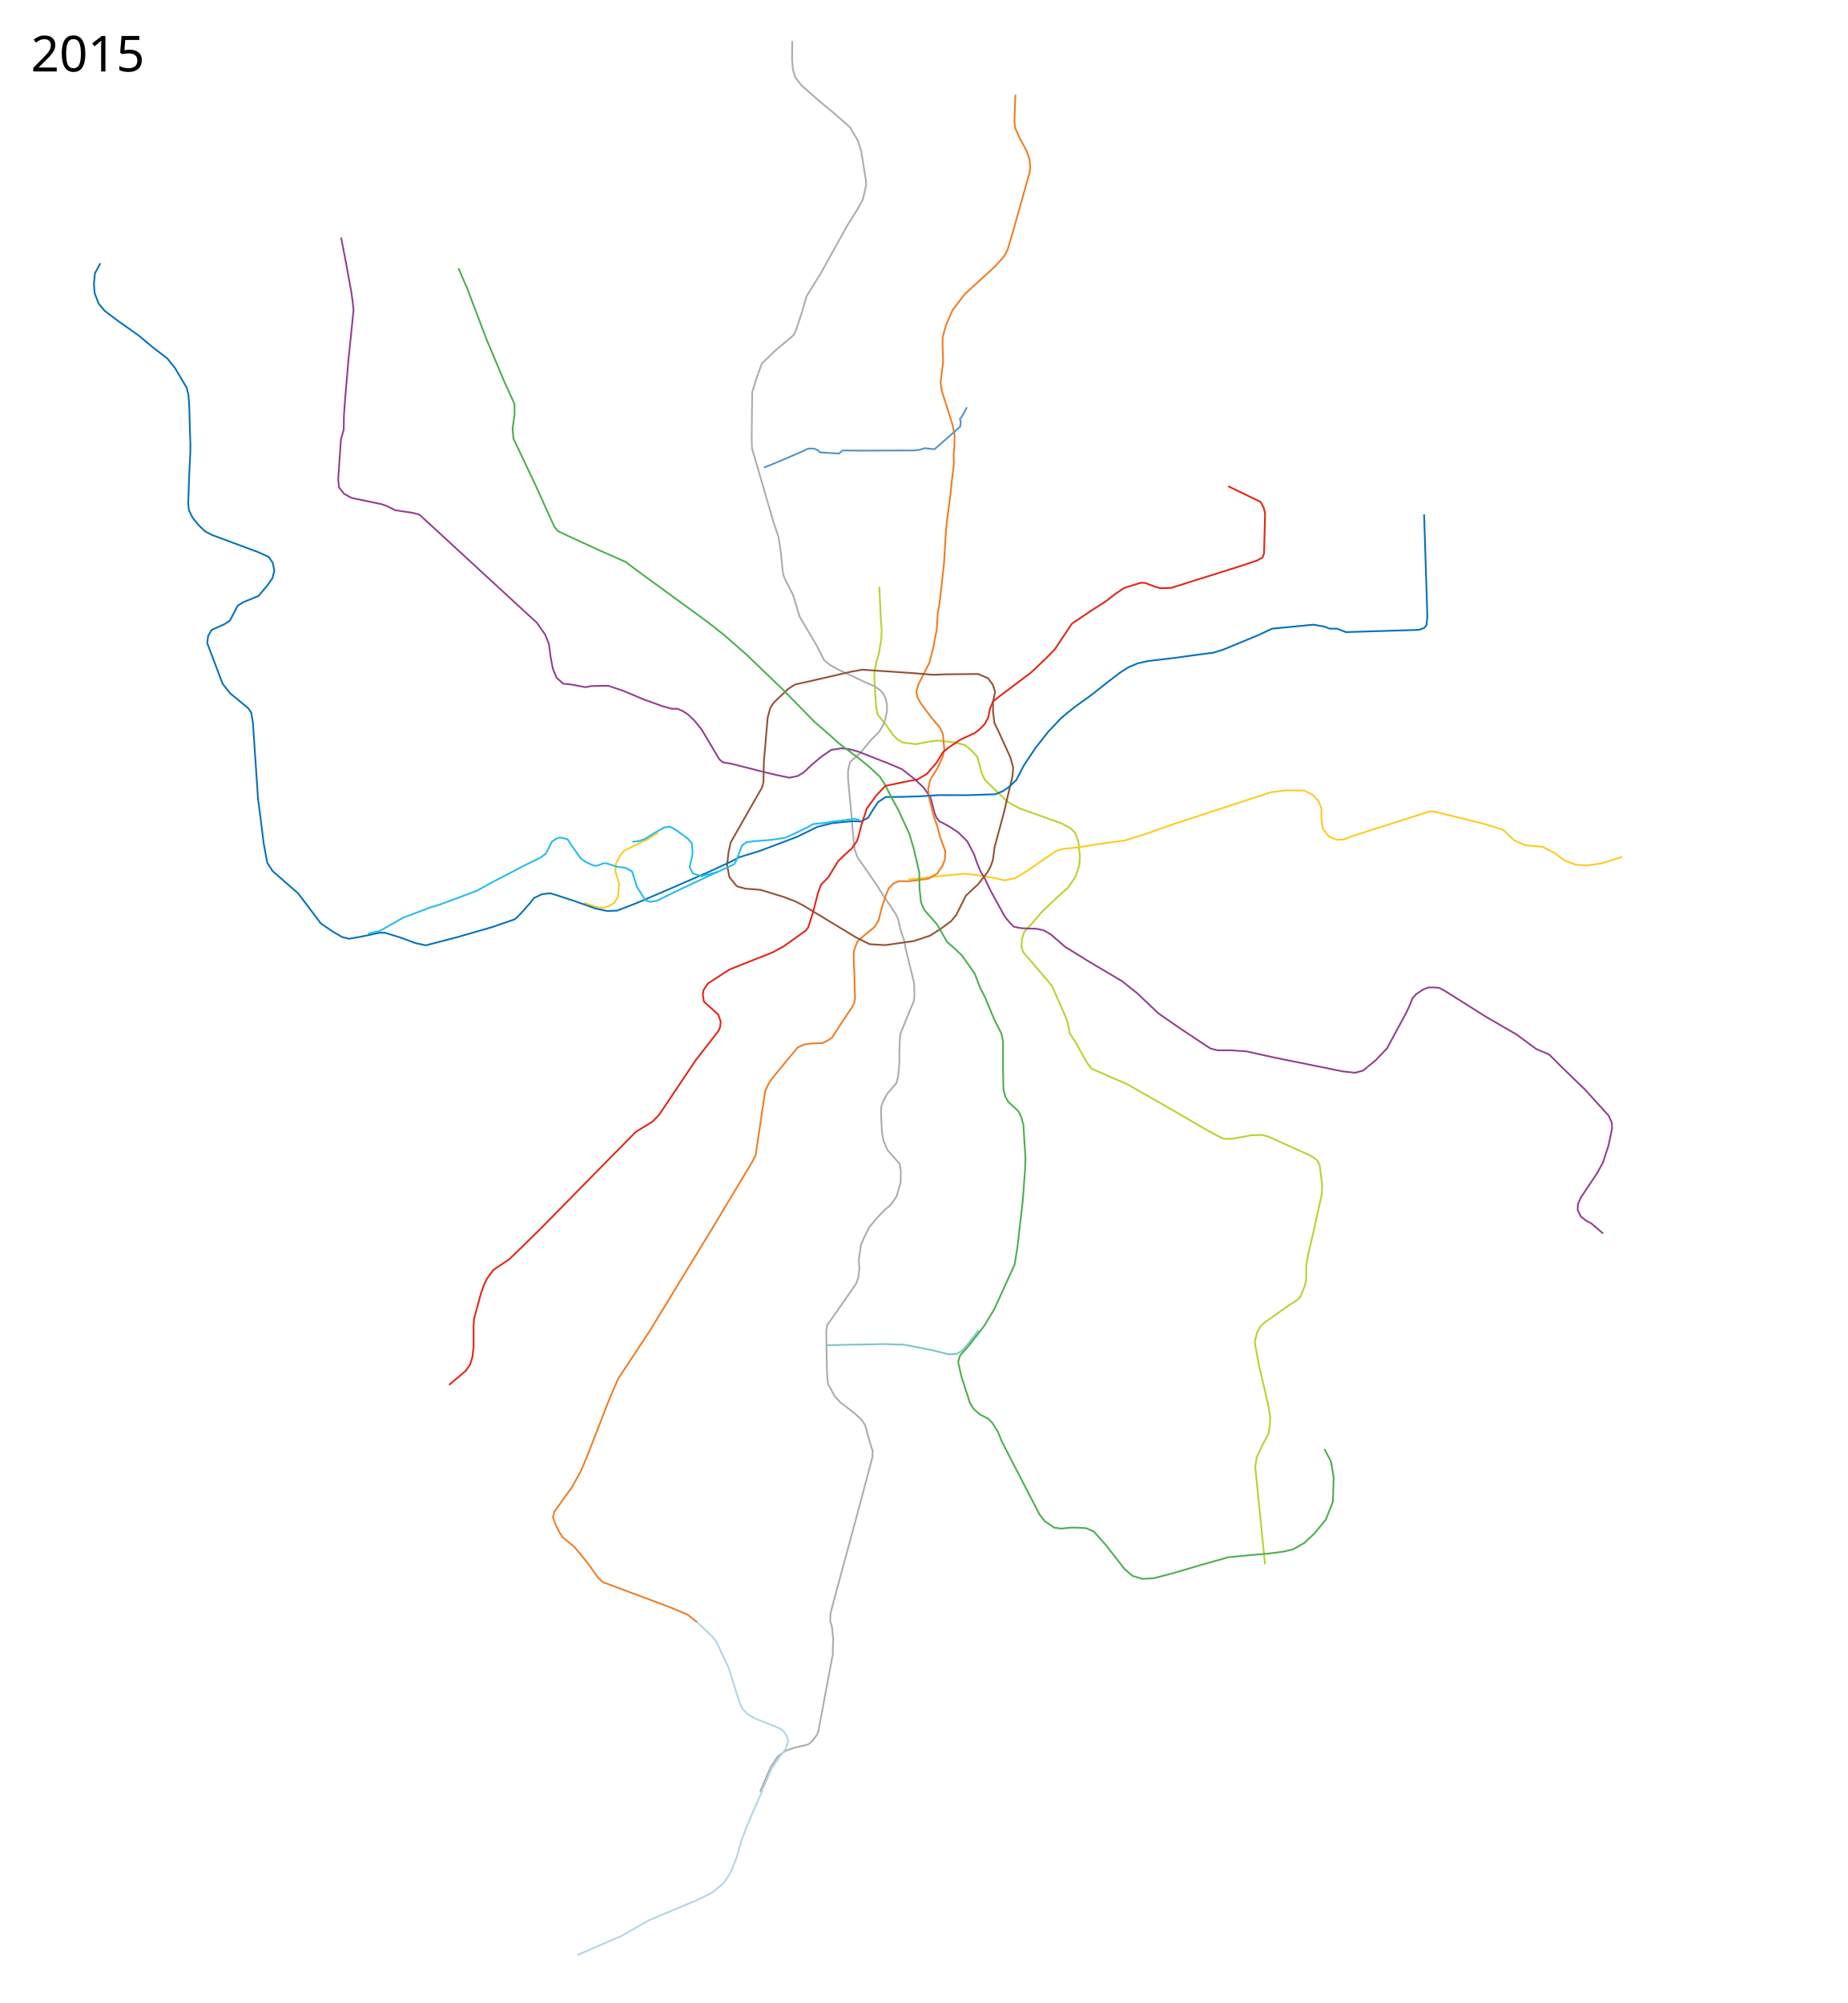
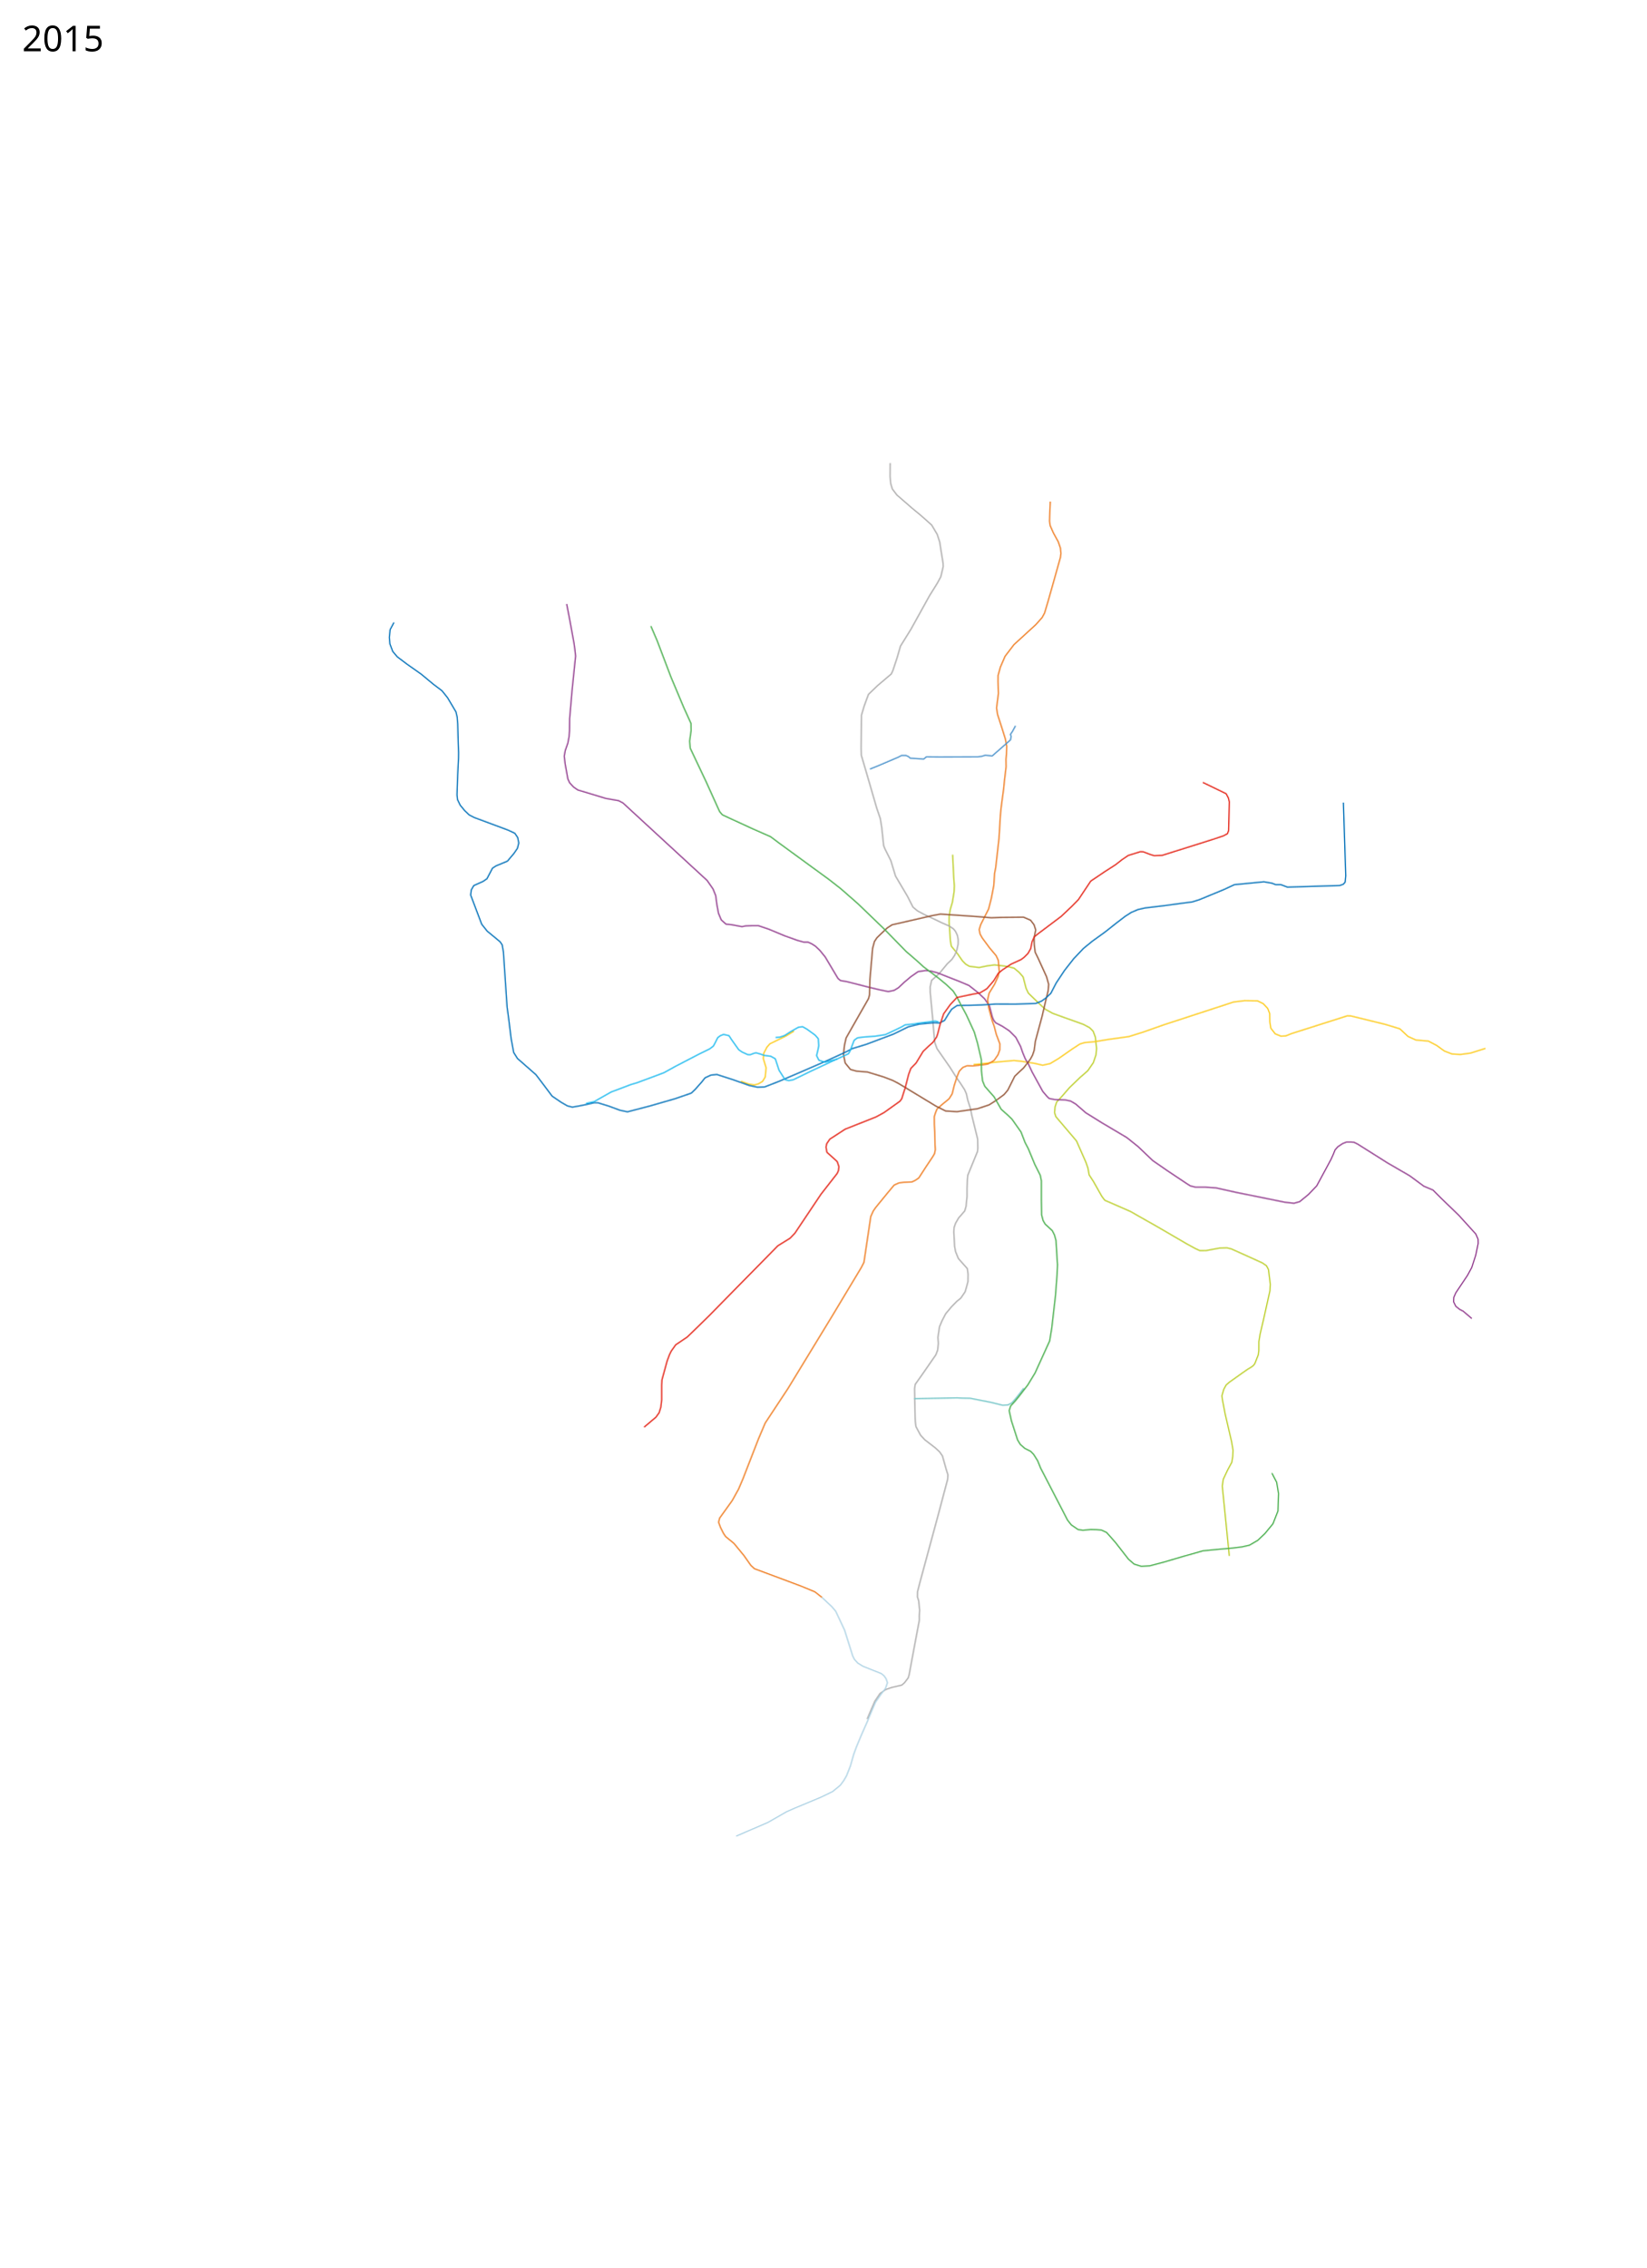
- <svg xmlns="http://www.w3.org/2000/svg" viewBox="0 -100 5350 5800" height="5800" width="5350">
+ <svg xmlns="http://www.w3.org/2000/svg" viewBox="-1300 -1850 6650 9150" height="9150" width="6650">
  <path d="M1691.5 2513.864l30.5 11 23.5 4 17-4.5 16.571-9.914 10.707-17.88 1.678-17.509 1.858-19.378-11.314-37.32 2-21.863 8.5-16 3.5-7.25 12.5-14.386 65.5-32 32-19.5" fill="none" stroke="#fdcb1e" stroke-width="5" stroke-linejoin="round" />
  <path d="M3663.858 4429.751l-28.358-281.887 4-27.5 17.487-37.186 17.086-31.443 3.685-23.371 1.304-24.838-6.118-35.662-25.944-111.5-11-57.5-2-15.5 7.5-26 9.5-17.5 12-10.5 52-37 21.5-15 15-9 9.5-7 6-8 13.828-35.242 2.228-17.159.186-36.1 5-30.27 13.758-58.73 26-116.5 1.444-26.214-7.444-59.285-8-15-15.975-11.225-23.525-10.775-102-46-18.5-4.5-30 1-54 10-25.367.197-18.275-8.456-34.358-18.741-123.656-72-39.844-22.5-27.888-15.828-35.348-20.189L3161 2994.364l-12-16-33.295-59.047-17.726-27.304-4.907-27.439-8.072-23.21-38.21-86.518-83.269-97.824-5.305-16.399 2.06-23.193 6.52-19.81 18.654-19.857 33.325-38.466 42.796-41.056 30.786-26.774 22.462-32.57 10.738-31.74 2.283-25.456-4.91-46.108-9.023-23.827-14.074-13.996-25.853-13.663-76.953-27.455-46.654-16.944-31.323-17.381-32.71-31.228-33.847-32.572-9.363-19.896-11.965-45.98-16.665-18.787-20-16.5-26.699-6.815-23.957-3.129-28.258-3.03-28.642 3.63-33.444 6.844-39.5-5-14.729-8.66-12.771-12.84-20.758-29.918-24.28-29.43-3.784-20.867-5.242-76.286.193-24.323 4.616-27.405 8.401-28.573 6.854-42.198 1-24-2.487-34.642-4.271-91.306" fill="none" stroke="#bdcf2e" stroke-width="5" stroke-linejoin="round" />
  <path d="M2201.5 5088.364l12-28.5 18.5-43 21.5-32 22.5-15.5 24.5-8.5 40.5-9.5 10.5-9 15.5-20 4-13 7.5-41 19-101.5 14.697-77.94-.182-16.974 1.328-23.668-3.893-37.479-4.95-15.44.5-21.5 9-35.5 73.5-271 39-147 1-18.5-6-18.5-16-57-11.5-16.5-18.5-17-41-31.5-17.5-19-18.5-34.5-2.5-19.5-1-21.5-2-112 2.5-17.5 27-38 56.5-81.5 7-18.5 3-27.5-1.803-24.017 6.415-43.224 10.388-24.258 14.5-28 22.5-27 22.5-23 16-13 17.5-25.5 5.5-19 6-22.5.5-29.5-3-22.5-14.5-16.5-21.5-24-11.5-28-4-22-3-57 1-18.5 6-17.5 12.5-21.5 24.5-28 5.379-18.718 1.671-18.06 2.233-21.45.036-32.161 1.292-34.233 1.622-19.255 39.33-96.11 1.216-13.71-.779-36.803-5-20.5-19-77-4.5-24.5-11.189-34.53-5.659-25.87-7.172-16.389-16.867-25.983-16.613-23.728-25.33-40.259-52.688-75.656-8.414-23.371-2.601-21.903-1.467-17.811-2.241-24.245-2.259-29.755-10.267-109.186-.259-23.503 5.914-26.262 30.112-26.55 32.5-39.5 19.896-19.05 11.005-16.95 8.497-21.099 4.927-23.258.241-17.815-3.271-17.043-7.216-15.413-8.099-10.315-16.944-11.672-30.423-13.384-43.613-20.802-28.543-13.228-25.957-13.957-18.387-15-22.113-43.513-48.5-82-19-62.5-23.93-47.692-5.099-13.062-7.5-71.733-5.97-37.013-14.5-42.5-44-151.5-18-61-1-28.5 1.5-134 10.5-35.5 9-25 8.926-23.672L2243 917.364l56-47.5 6.5-14 17-51.5 13.5-46.724 42-67.616 75.5-136.16 31.5-50.5 14-26 9.5-40.5-.5-14-8.5-52.5-5.026-32.745-10.28-31.182-22.362-37.62-44.517-39.513-35.573-29.285-60.242-52.284-18.5-24.371-6.556-22.216L2294 72.364l.5-53.5" fill="none" stroke="#adacac" stroke-width="5" stroke-linejoin="round" />
  <path d="M2631 2446.364l24.685-2.186 73.716-8.284 65.185-5.742 31.13 3.315 53.055 8.513 31.259 7.271 30.206-6.573 34.496-20.698 56.311-39.186 29.457-19.172 19-5.758 41-3.68 57-9.42 37.384-5.108 43.636-6.152 56.372-17.64 83.608-29.5 282.612-92.32 44.476-5.456 51.912.776 23.5 11.508 17.884 19.196 8.108 20.564.464 33.776 4.08 25.484 17.652 22.68 22.956 9.312 19.408-.956 23.948-9.564 224.5-71.5 14.5.5 139 34 59 18 32.5 30.5 32.238 14.632 50.262 4.368 33.5 17.5 31 22.5 31 12 33.5 2 41-5.5 60.5-19" fill="none" stroke="#fdcb1e" stroke-width="5" stroke-linejoin="round" />
-   <path d="M988 587.864l12.5 65 17 92.5 3.5 25 3 27.5-14.5 141-9.5 110.5-4 56-.5 39-8 27-8 117 2.5 23 14.5 18.5 22 12 86.5 18 14.5 5 25 12.5 52.5 8 18 5 19.5 18 259 238.5 61.5 56.5 24 34.5 10.798 27 4.763 36.116 6.47 35.035 11.03 26.581 19.439 17.268 21.5 2 43 8 15-3 25.5-1h25.5l41.5 14 63.5 26.5 51.5 18.5 27 7.5h17l14.5 6.5 15 9.5 18.5 17.5 21.5 26.5 51.5 86.5 10 8.5 26 4.5 92.5 23.5 38 9 36.65 7.603 23.745-4.957 17.198-10.427 24.169-22.716 27.126-22.745 28.397-19.732 30.685-4.513 22.302 2.642 23.986 6.414 89.242 34.93 39 16.5 35 27.5 28 26 20 29.5 11.5 44.5 5.5 13 7.94 10.097 27.487 14.404 28.189 18.6 25.474 25.522 19.513 37.198 8.53 24.905 10.31 24.831 12.057 19.944 16 34 42.5 77.5 16 19 9.5 9.5 22.5 4.5 43 1.5 21.5 4.5 20.5 12 41 35.5 63.5 39.5 102 60.5 44.5 35.5 60.5 57.5 57 39.5 78 52 16.5 10.5 20.5 5h38.5l44.5 3 81 18 197.5 40 36.5 4 23-6.5 36-29.5 33-34.5 57.5-106.5 9-20 7.5-18.5 11-12.5 19.5-13 15.5-6h18l12.5 1 15 7.5 120.5 76 89.28 51.753 56.833 41.857 37.248 15.744 34.56 34.56 69.505 67.2 68.737 75.65 9.216 21.12.384 16.512-9.984 48-16.128 49.537-17.28 31.873-46.849 69.888-8.448 19.2-.768 17.28 9.216 18.433 15.36 12.288 14.209 7.296 34.79 29.614" fill="none" stroke="#933f8f" stroke-width="5" stroke-linejoin="round" />
+   <path d="M988 587.864l12.5 65 17 92.5 3.5 25 3 27.5-14.5 141-9.5 110.5-.544 50.24-1.996 24.105-4.648 25.07-10.496 30.265-4.12 22.759 3.558 30.806 11.02 61.38 7.078 15.303 15.748 16.856 17.188 11.972 113.01 34.08 51.778 9.132 17.424 9.032 19.5 18 259 238.5 61.5 56.5 24 34.5 10.798 27 4.763 36.116 6.47 35.035 11.03 26.581 19.439 17.268 21.5 2 43 8 15-3 25.5-1h25.5l41.5 14 63.5 26.5 51.5 18.5 27 7.5h17l14.5 6.5 15 9.5 18.5 17.5 21.5 26.5 51.5 86.5 10 8.5 26 4.5 92.5 23.5 38 9 36.65 7.603 23.745-4.957 17.198-10.427 24.169-22.716 27.126-22.745 28.397-19.732 30.685-4.513 22.302 2.642 23.986 6.414 89.242 34.93 39 16.5 35 27.5 28 26 20 29.5 11.5 44.5 5.5 13 7.94 10.097 27.487 14.404 28.189 18.6 25.474 25.522 19.513 37.198 8.53 24.905 10.31 24.831 12.057 19.944 16 34 42.5 77.5 16 19 9.5 9.5 22.5 4.5 43 1.5 21.5 4.5 20.5 12 41 35.5 63.5 39.5 102 60.5 44.5 35.5 60.5 57.5 57 39.5 78 52 16.5 10.5 20.5 5h38.5l44.5 3 81 18 197.5 40 36.5 4 23-6.5 36-29.5 33-34.5 57.5-106.5 9-20 7.5-18.5 11-12.5 19.5-13 15.5-6h18l12.5 1 15 7.5 120.5 76 89.28 51.753 56.833 41.857 37.248 15.744 34.56 34.56 69.505 67.2 68.737 75.65 9.216 21.12.384 16.512-9.984 48-16.128 49.537-17.28 31.873-46.849 69.888-8.448 19.2-.768 17.28 9.216 18.433 15.36 12.288 14.209 7.296 34.79 29.614" fill="none" stroke="#933f8f" stroke-width="5" stroke-linejoin="round" />
  <path d="M2941 174.364l-2 48-1 31 2.5 18 13 29.5 19.492 35.376 8.812 25.436 2.196 21.688-2 16-26.5 94.5-23.5 83-14 47-10 18.5-25.5 28.5-88 80.5-36 47-19 44-9.298 33.711-.271 23.931 1.595 48.683-7.526 58.675 4 26 18.073 56.07 13.228 42.33 5.686 29.385-.987 33.715-2 19.5.513 29.747-6.517 54.925-3.413 34.957-5.298 39.142-4.785 36.729-3 30.5-5.556 92.758-13.444 118.742-4.5 23-3.139 48.728-9.861 51.772-11 43-31.844 63-6.345 20.47 3.639 18.021 8.55 15.509 30.073 40.6 26.172 31.111 8.759 18.758 1.496 18.03 2.5 26.5-4.5 20.5-14.5 31.5-22 36-6 26 4.16 32.329 7.141 27.387 6.699 24.285 8.5 24 8.5 32.5 14.43 38.34-.413 23.885-7.264 20.2-15.654 22.45-25.099 14.625-17.271 2.771-43.329 4.881-23.731-.596-16.785 6.685-14.444 15.086-8.414 20.884-11.87 36.388-8.238 34.013-12.384 19.979-28.176 23.034-20.967 18.522-6.391 16.353-4.5 14.5.258 30.87 1.772 31.63.97 51 1.156 19.523-2.987 15.844-7.03 12.229-27.68 41.411-29.088 44.898-13.967 9.535-14.008 6.65-32.44 1.208-19.84 2.685-19.146 8.573-25.47 30.444-49.077 60.056-9.665 13.914-10.245 22.487-27.513 185.043-10.5 20.5-119 198-177.5 291-91.758 138.94-26.901 63.301-63.341 162.759-17.5 41-25.5 46-51 71-4 16.5 7.5 20.5 12 24 9 13.5 33.788 27.715 39.927 48.613 28.285 40.172 14 13 187.5 70 57 23.5 28.512 22.508" fill="none" stroke="#ef7e24" stroke-width="5" stroke-linejoin="round" />
  <path d="M2268.08 2496.597l-65.722-20.008-43.79-3.428-24.584-6.81-21.265-26.068-6.929-34.721 4.067-36.956 6.534-29.416 53.321-93.678 37.104-64.833 4.242-15.556 1.415-60.811 10.929-126.572 7.393-27.793 10.115-15.183 13.282-12.886 28.284-26.87 19.8-12.728 99.701-22.627 60.811-14.143 34.649-6.364 145.664 9.9 60.104 4.95 36.062-1.414 93.615-.934 28.301 12.134 14.131 18.498 6.789 21.213-6.364 30.406.373 26.926 3.75 32.2 12.135 24.861 33.946 74.405 8.486 30.405-2.122 26.163-9.9 40.305-14.311 61.79-27.407 101.552-4.74 36.43-6.416 19.205-9.09 16.8-27.148 35.215-19.691 18.113-15.93 14.974-28.267 56.399-14.945 17.819-31.775 23.323-28.966 18.536-47.317 15.648-82.148 11.75-45.663-2.665-38.659-19.25-152.045-92.054-24.2-12.558-14.849-5.657-20.76-7.937" fill="none" stroke="#925233" stroke-width="5" stroke-linejoin="round" />
  <path d="M2834 3752.364l-19.5 25.5-16 20-13.396 14.72-15.367 7.932-21.652 1.109-45.45-11.31-85.447-16.831-32.624-.584-20.023-1.009-173.291 3.359" fill="none" stroke="#78c7c9" stroke-width="5" stroke-linejoin="round" />
  <path d="M2212.5 1253.864l19-7.5 13.5-5.5 81-34.5 14.5-7.5h17.5l11 5 6 6 55 3.5 10.5-9 53 .5 155-.5 15.5-2 14.5-4.5 28 3 9-8 65-57 2.5-14-3-8 8-11.5 12.5-23" fill="none" stroke="#4e94cc" stroke-width="5" stroke-linejoin="round" />
  <path d="M1672.5 5560.864l45-19.5 82.5-35.5 76-43.5 33-14.5 105.5-44 47.5-23 31-25.5 14-19 11-19 15.5-39 13.5-47.5 12-32.5 19-45.5 25-56.5 10.5-25.5 21.5-50.5 23-33 17.792-23.456 7.544-22.356-5.336-15.688-7.772-11.508-11.22-9.38-74.572-29.724-21.08-13.088-13.328-14.84-7.162-14.318-32.517-103.517-35.693-76.053-15.944-18.95-39.7-37.114" fill="none" stroke="#b1d4e5" stroke-width="5" stroke-linejoin="round" />
-   <text style="line-height:125%;-inkscape-font-specification:Sans" y="106.961" x="89.453" font-weight="400" font-size="144px" font-family="Sans" letter-spacing="0" word-spacing="0">
-     <tspan y="106.961" x="89.453">2015</tspan>
+   <text style="line-height:125%;-inkscape-font-specification:Sans" y="-1643.039" x="-1210.547" font-weight="400" font-size="144px" font-family="Sans" letter-spacing="0" word-spacing="0">
+     <tspan y="-1643.039" x="-1210.547">2015</tspan>
  </text>
-   <text style="line-height:125%;-inkscape-font-specification:Sans" y="5597.961" x="89.453" font-weight="400" font-size="144px" font-family="Sans" letter-spacing="0" word-spacing="0" />
+   <text style="line-height:125%;-inkscape-font-specification:Sans" y="7197.961" x="-1210.547" font-weight="400" font-size="144px" font-family="Sans" letter-spacing="0" word-spacing="0" />
  <path d="M4124.5 1389.364l9.5 295.5-2.5 25.5-7 8-14.5 5.5-211.5 6.5-26.5-10h-21l-15.5-6-32-5.5-79.479 7.72-39.521 3.78-42 19.5-100.5 41.5-28.161 8.697-44.678 5.768-68.858 9.414-76.303 9.121-29.034 6.525-26.889 11.39-24.879 15.964-35.253 27-45.228 35.803-51.717 37.318-36.243 29.5-39.257 41.5-36.636 46.672-33.95 51.08-21.692 41.92-21.697 20.12-16.137 11.294-22.643 9.358-82.59 2.814-80.056-.258-56.099 3.5-48.5 1.5-50.5.5-22 15-13.5 20-15.5 25.5-21 10.5-21-1-25 2-36 3.5-43.62 10.914-58.526 28.771-110.712 41.755-57.318 17.474-22.536 12.112-74.788 34.474-131.5 57-65.5 28-59 23-29 1-33.5-7-66-23.5-64.5-20.75-24 2.5-23.75 11-12.25 15.5-26 29.5-17.25 16.75-65.25 22.5-100.5 29-92 24-30.5-6.5-44.5-16.5-44-13.5h-16l-31 7-30.5 6-26 4.5-20-5-26-15-35.926-24.533-31.82-42.427-33.234-43.84-74.953-65.761-15.15-24.092-10.356-56.218-9.85-80.204-6.364-47.376-14.849-221.324-4.95-28.992-8.485-12.727-52.326-43.134-21.92-27.577-44.627-117.941 2.566-20.544 10.04-17.513 37.2-16.648 16-10.767 22.408-42.898 15.014-9.556 45.301-18.692 26.224-31.112 14.124-20.506 5.498-21.738-4.487-22.225-11.655-17.233-28.247-13.05-135.058-50.205-21.105-10.869-18.67-17.964-17.5-21.372-10.607-21.92-2.121-19.092 2.828-82.731 3.292-65.761.244-22.628-1.293-35.074-2.243-80.184-2.121-27.577-4.95-21.213-33.94-57.276-22.628-28.284-34.649-26.163-49.497-41.013-57.276-40.305-39.382-29.741-18-21.5-11.5-30.5-2-26 3-31 15.5-29" fill="none" stroke="#0572b9" stroke-width="5" stroke-linejoin="round" />
  <path d="M1066 2603.364l33.5-7.5 27.5-15.5 40.5-23 79.5-30 25.5-7.5 108.5-40.5 47-26 95.5-49.5 42-20.5 15-11.5 7.5-14 10-20 10-7.5 13.5-5.5 22 5 8.5 13.5 30.5 43 13.5 9.5 23 10.5 10 .5 17.5-6.5 7-1 16 4.5 17.5 6 25 3 18.5 10.5 15 46 24.5 38.5 15 3.5 18-3.5 70-34 80-37.5 54.5-25 18.5-8.5 6-10 11-29 6-15.5 13-9.5 20.5-3 52.5-4 39.5-6 34.5-16 31-15 14.5-8.5 38-4 12.5-2.5 35.5-4.5 35.5-4.5 14 3.5" fill="none" stroke="#24bcef" stroke-width="5" stroke-linejoin="round" />
  <path d="M2080.75 2424.114l-48.75 13-25.501-7.98-9.249-18.52 5.25-22.25 3.5-18-2-28.25-12.5-14.25-33-24-17.5-10-17 2-31 17.5-25 16-19 6.5-17.5 1.5" fill="none" stroke="#24bcef" stroke-width="5" stroke-linejoin="round" />
  <path d="M3835.816 4095.608l19.218 36.834 7.625 45.25-2.333 70.844-20.24 51.528-32.563 39.503-29.36 27.76-33.098 19.217-30.428 6.94-39.137 4.88-57.5 5-61 6-79.5 22.5-78 23-57 15-34 2-29-9-22.5-19.5-53-68-35.414-39.983-20.758-9.742-20.285-1.858-23.159-.573-31.884 3.156-19.5-3-27-18.5-15-19-109-210.5-12-29.5-16-25.5-12-12.5-24-12-18-16-11-18-25-77.5-9-41 6-19 18.5-20 17-21 33.5-43.5 29.5-48.5 59-129.5 8.5-52.5 15-131 6.5-86 1.5-37.5-6-98-6-22-9-18-28.5-26-8.5-14.5-6-23-1-60.5v-77l-4.5-22.5-22-43.672-26.427-63.802-12.845-24.37-16.357-42.59-36.371-51.566-16.5-16-27.5-24.5-11-19.5-17.5-30.5-37.5-42.5-9-22-4.5-40.5-.5-45.5-15.5-66.5-13-44.5-32.5-70.5-20.672-38-18.444-35.643-14.03-21.93-28.854-26.927-31-25.5-59-44.5-31.5-28.5-38.957-33.483-88.646-90.746-106.897-102.771-68.5-60-48-37.5-70-51-131.5-96-34-25.5-71.5-31.5-92.5-42.5-31-14.5-11-13-55-121.5-63.5-134-2.5-28.5 6-43-.5-28.5-29.5-65-51.5-122.5-55.5-146-25.5-59.5" fill="none" stroke="#4baf4f" stroke-width="5" stroke-linejoin="round" />
  <path d="M3557 1307.864l94 45.5 9 17 4 16-3 116-4.5 12-16.5 9-46.5 15.5-200.97 63.298-32.275 1.228-16.255-5.026-27.5-10.5-12-.5-48.5 15-24.5 16.5-27 21-43.5 28-56.5 38-50 75-26 26.5-43.5 41-92.5 69.5-16.5 13.5-8.5 19.5-5.5 27.5-11 19.5-15.5 15.5-11.811 8.957-41.762 19.232-34.927 23.31-16.5 14-18 29.5-27.5 32-28.49 17.063-29.01 4.938-64 13.5-6.5 7.5-19.5 20.5-27 37.5-15 45-9 35.5-4.5 13.5-15 21.5-17 15-22.5 21.5-28.5 47-21 21.5-9 24-13.5 53-14.5 46-7 9.5-64.5 46-32.573 17.728-124.427 49.272-27.5 18-34.423 22.225-12.603 18.676-2.586 13.586 3.456 20.689 41.686 37.609 6.87 20.715-1.9 15.5-5 11.5-65.5 84-105.598 157.628-19.25 19.995-49.364 30.512-276.219 280.921-58.142 57-31.384 30.328-46.9 31.586-18.143 25.53-7 14.5-9.5 25.5-20.711 75.75-1.152 20.928v60.097l-3.456 29.376-6.913 22.465-12.864 17.856-47.658 40.217" fill="none" stroke="#e42518" stroke-width="5" stroke-linejoin="round" />
</svg>
